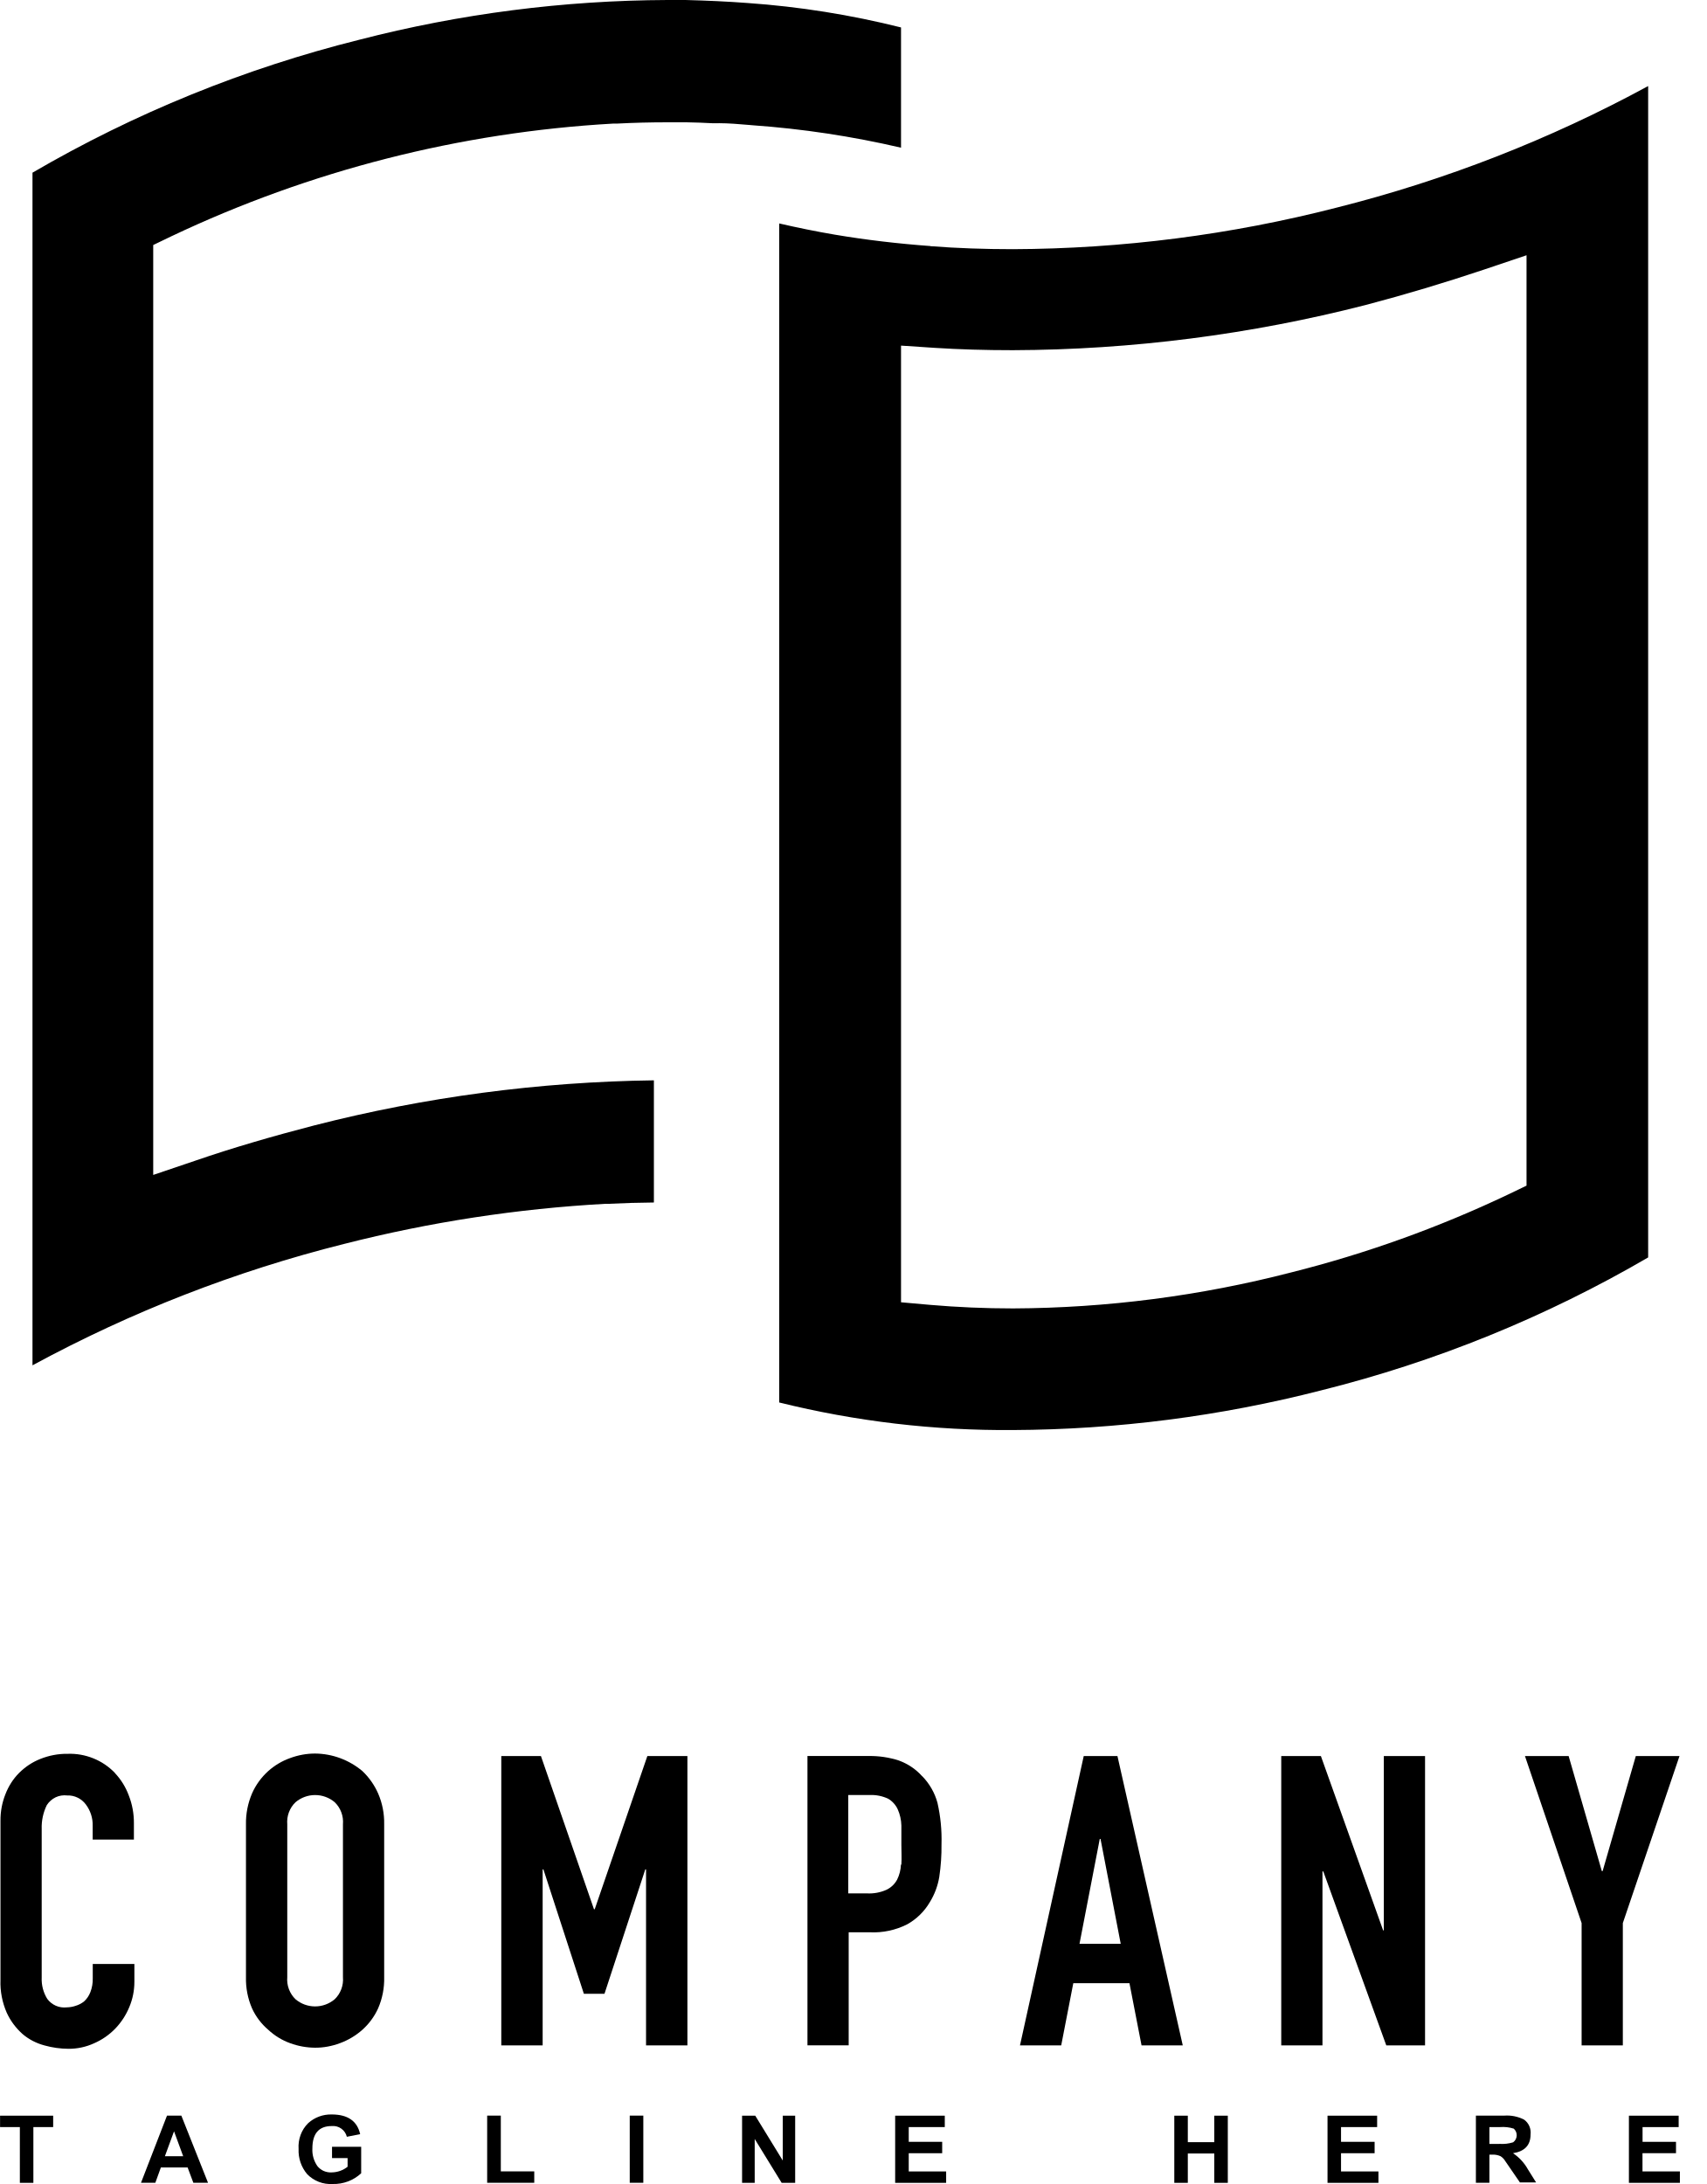
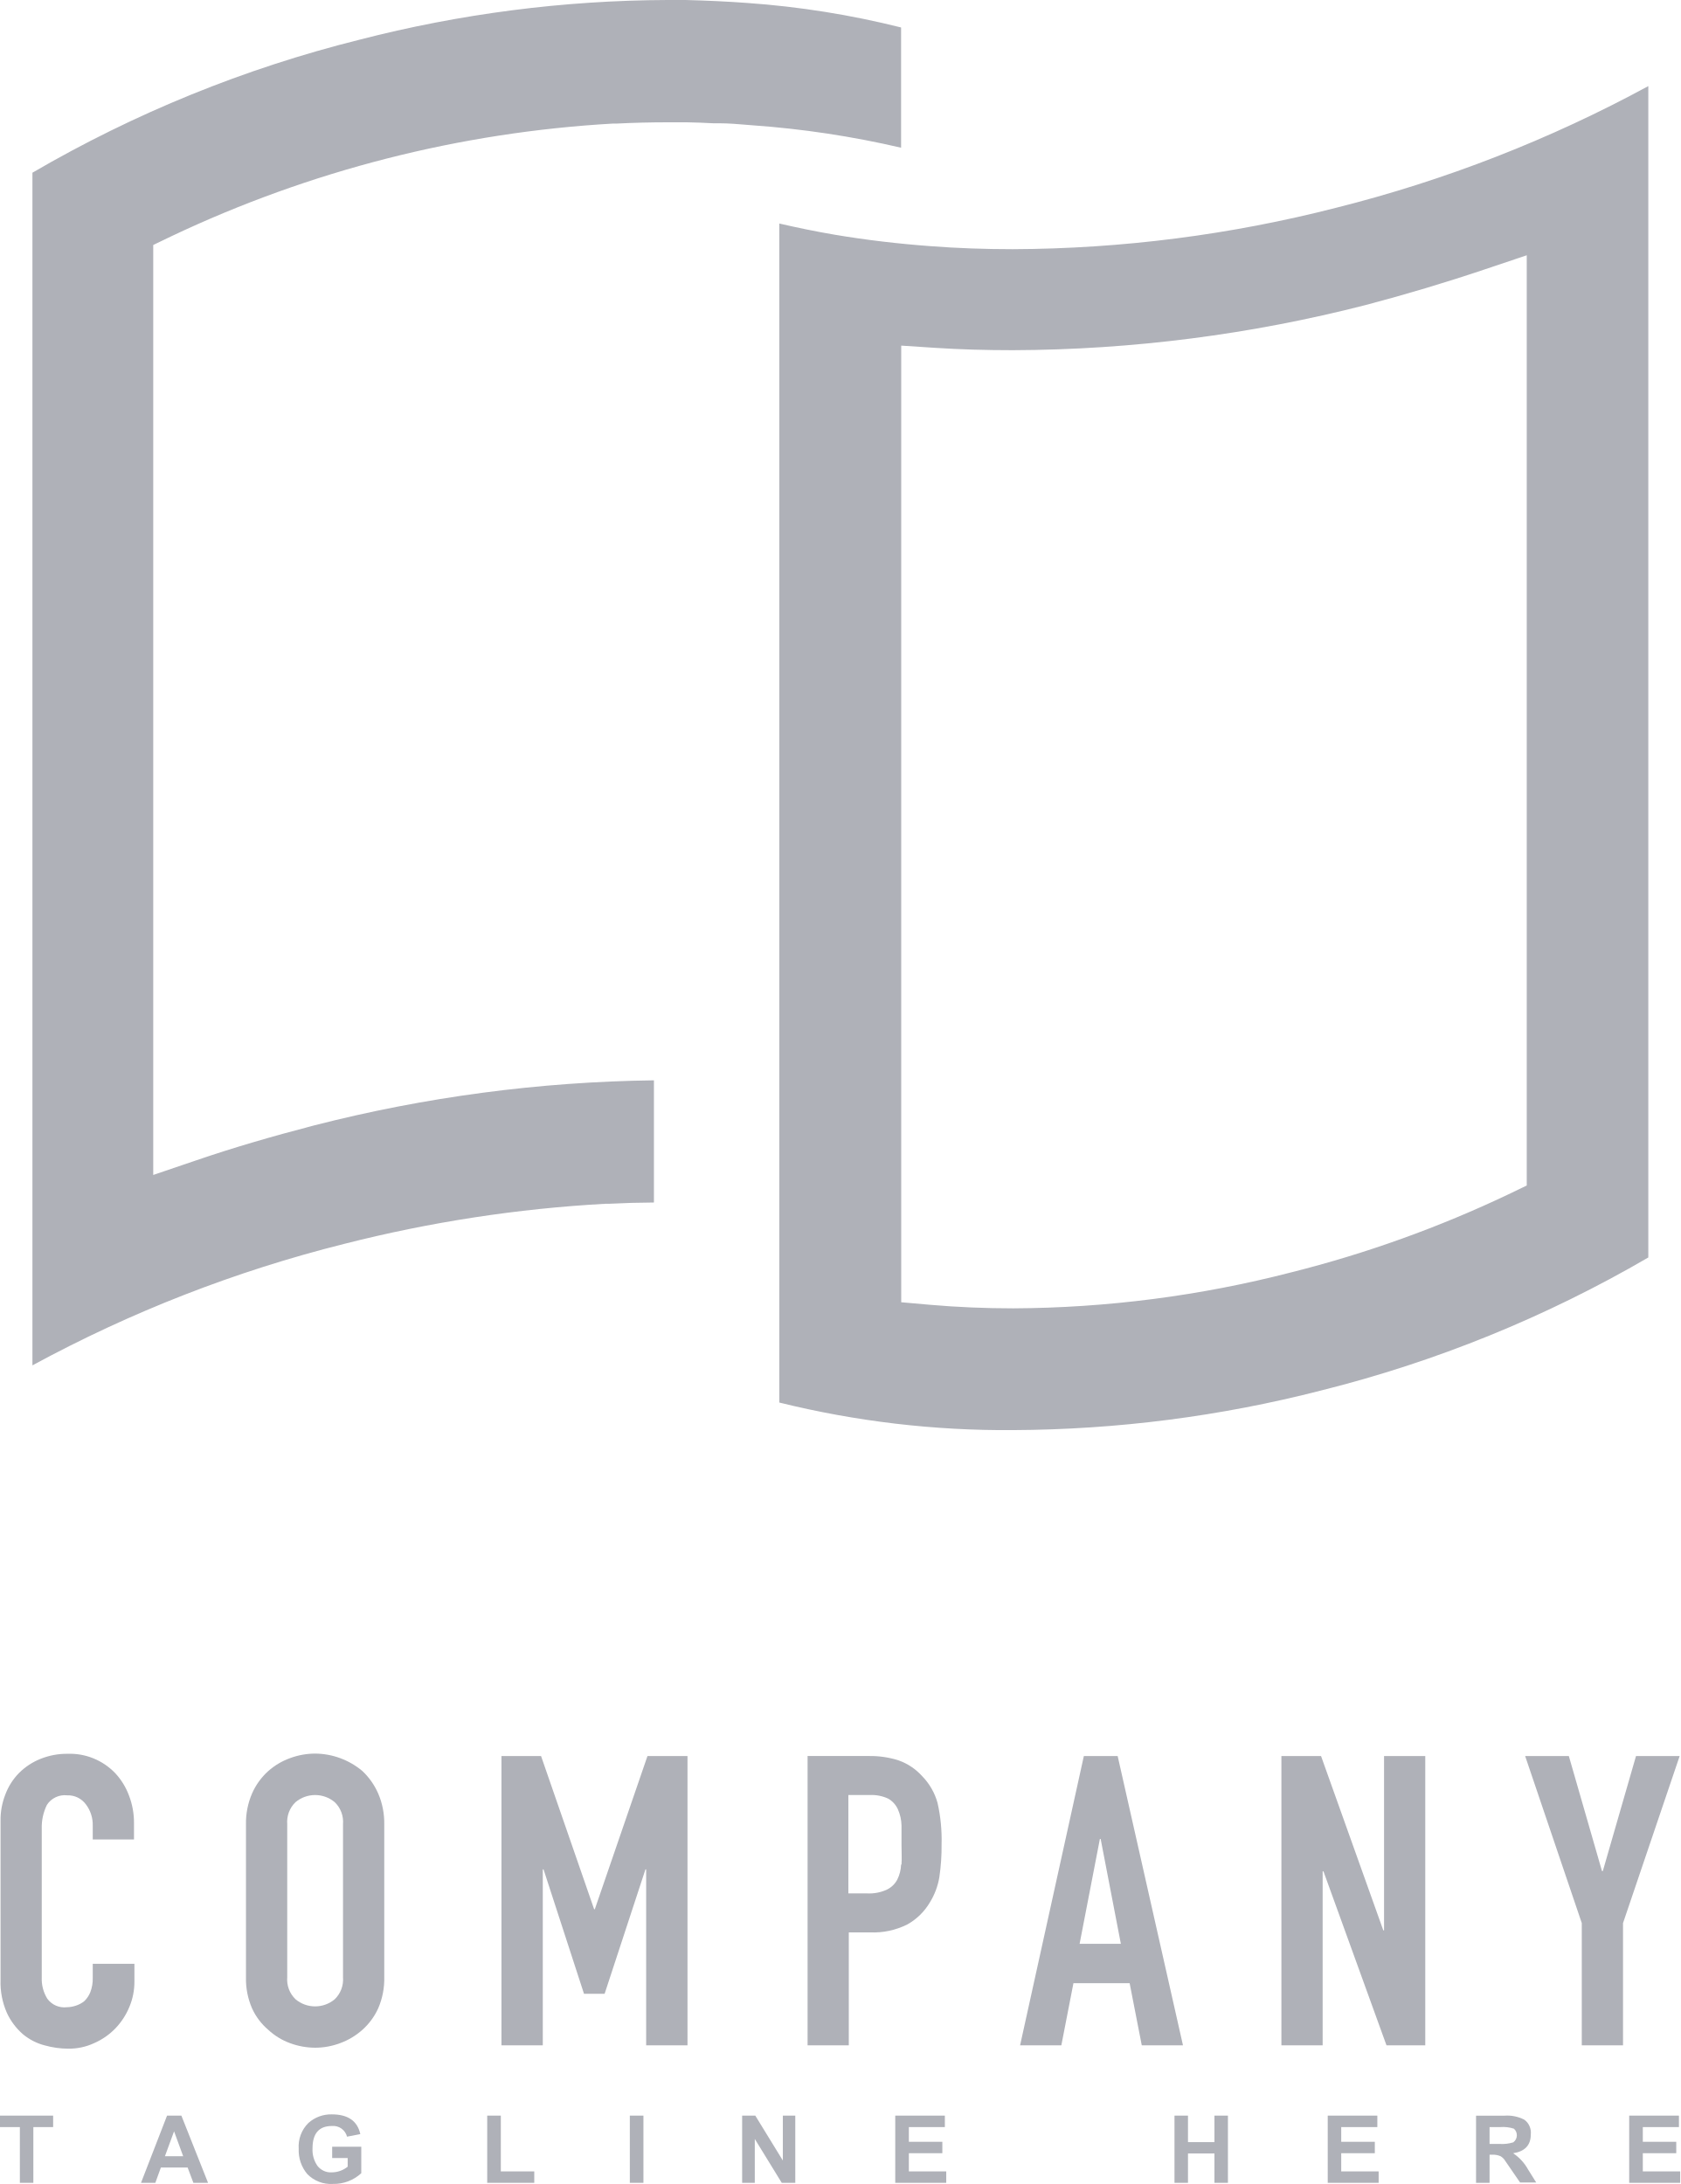
- <svg xmlns="http://www.w3.org/2000/svg" version="1.1" width="25" height="32" viewBox="0 0 25 32">
-   <path d="M10.531 1.806h-0.084c-0.129-0.008-0.258-0.011-0.388-0.014v0h-0.28c-0.244 0-0.494 0.006-0.741 0.019-0.019-0.001-0.037-0.001-0.056 0-2.243 0.127-4.44 0.688-6.471 1.651l-0.266 0.128v13.625l0.623-0.211c0.546-0.188 1.129-0.357 1.731-0.513 1.629-0.418 3.301-0.64 4.982-0.662v1.79c-0.223 0.002-0.439 0.008-0.655 0.019h-0.051c-1.294 0.071-2.577 0.268-3.833 0.588-1.59 0.398-3.124 0.996-4.566 1.779v-17.475c1.497-0.873 3.11-1.529 4.79-1.948 1.475-0.381 2.992-0.576 4.515-0.582h0.263c0.314 0.008 0.621 0.022 0.909 0.044 0.759 0.053 1.511 0.173 2.249 0.358v1.762c-0.717-0.167-1.445-0.277-2.179-0.329-0.015-0.001-0.030-0.003-0.045-0.004-0.152-0.013-0.304-0.026-0.446-0.026zM13.633 3.607c0.391 0.030 0.796 0.044 1.205 0.044 1.601-0.006 3.195-0.21 4.747-0.609 1.589-0.4 3.123-0.998 4.564-1.781v17.163c-1.498 0.873-3.111 1.529-4.792 1.948-1.475 0.379-2.992 0.574-4.515 0.581-1.154 0.009-2.304-0.126-3.425-0.404v-17.275c0.265 0.061 0.537 0.117 0.814 0.164 0.455 0.077 0.934 0.133 1.401 0.167zM22.367 3.74l-0.623 0.21c-0.573 0.192-1.15 0.365-1.731 0.518-1.691 0.434-3.428 0.657-5.173 0.663-0.406 0-0.78-0.011-1.141-0.034l-0.497-0.033v14.017l0.427 0.038c0.395 0.034 0.803 0.052 1.214 0.052 1.374-0.006 2.743-0.183 4.074-0.527 1.096-0.275 2.162-0.658 3.184-1.144l0.266-0.128v-13.63z" />
-   <path d="M1.684 25.977c-0.090-0.093-0.197-0.166-0.317-0.214s-0.247-0.071-0.376-0.066c-0.137-0.002-0.273 0.024-0.4 0.075-0.117 0.046-0.222 0.116-0.311 0.205s-0.156 0.196-0.201 0.313c-0.049 0.123-0.073 0.254-0.072 0.387v2.335c-0.006 0.165 0.026 0.328 0.092 0.479 0.055 0.12 0.135 0.226 0.233 0.313 0.093 0.079 0.203 0.135 0.321 0.166 0.114 0.032 0.231 0.048 0.349 0.049 0.13 0.001 0.259-0.027 0.377-0.081 0.117-0.051 0.222-0.124 0.311-0.216 0.087-0.091 0.156-0.197 0.204-0.313 0.050-0.118 0.075-0.244 0.075-0.372v-0.261h-0.61v0.208c0.002 0.071-0.010 0.142-0.036 0.208-0.020 0.050-0.050 0.095-0.089 0.131-0.038 0.031-0.081 0.053-0.128 0.067-0.041 0.014-0.084 0.021-0.128 0.022-0.054 0.006-0.11-0.002-0.16-0.024s-0.094-0.057-0.126-0.101c-0.058-0.094-0.086-0.203-0.081-0.313v-2.177c-0.004-0.121 0.022-0.241 0.075-0.349 0.032-0.049 0.077-0.089 0.129-0.114s0.112-0.034 0.17-0.027c0.053-0.002 0.105 0.009 0.152 0.032s0.089 0.057 0.12 0.099c0.068 0.090 0.104 0.2 0.101 0.313v0.202h0.604v-0.238c0.001-0.14-0.024-0.278-0.075-0.408-0.045-0.122-0.114-0.234-0.204-0.329z" />
-   <path d="M5.31 25.95c-0.195-0.164-0.44-0.255-0.694-0.257-0.124 0-0.248 0.023-0.364 0.066-0.119 0.042-0.228 0.107-0.322 0.191-0.101 0.091-0.182 0.202-0.237 0.327-0.061 0.143-0.092 0.297-0.089 0.452v2.239c-0.004 0.158 0.026 0.314 0.089 0.459 0.055 0.12 0.136 0.227 0.237 0.313 0.093 0.087 0.203 0.154 0.322 0.197 0.117 0.043 0.24 0.065 0.364 0.066s0.248-0.023 0.364-0.066c0.121-0.044 0.233-0.111 0.33-0.197 0.097-0.087 0.176-0.194 0.23-0.313 0.063-0.145 0.093-0.301 0.089-0.459v-2.239c0.003-0.155-0.027-0.31-0.089-0.452-0.054-0.123-0.133-0.235-0.23-0.327zM5.025 28.969c0.005 0.060-0.003 0.12-0.024 0.176s-0.054 0.107-0.097 0.148c-0.081 0.068-0.182 0.105-0.287 0.105s-0.207-0.037-0.287-0.105c-0.043-0.041-0.076-0.092-0.097-0.148s-0.029-0.116-0.024-0.176v-2.239c-0.005-0.060 0.003-0.12 0.024-0.176s0.054-0.107 0.097-0.148c0.081-0.068 0.182-0.105 0.287-0.105s0.207 0.037 0.287 0.105c0.043 0.041 0.076 0.092 0.097 0.148s0.029 0.116 0.024 0.176v2.239z" />
-   <path d="M10.072 29.969v-4.239h-0.587l-0.771 2.244h-0.011l-0.777-2.244h-0.581v4.239h0.606v-2.579h0.011l0.593 1.823h0.302l0.598-1.823h0.011v2.579h0.606z" />
-   <path d="M13.513 26.027c-0.093-0.105-0.211-0.184-0.343-0.232-0.142-0.046-0.29-0.068-0.439-0.066h-0.9v4.239h0.604v-1.656h0.311c0.188 0.009 0.376-0.031 0.545-0.116 0.137-0.076 0.252-0.188 0.332-0.324 0.070-0.113 0.117-0.238 0.139-0.369 0.024-0.16 0.035-0.321 0.033-0.482 0.006-0.204-0.014-0.407-0.059-0.606-0.040-0.147-0.117-0.281-0.223-0.39zM13.201 27.319c-0.003 0.077-0.022 0.152-0.056 0.221-0.035 0.065-0.089 0.117-0.156 0.149-0.089 0.040-0.187 0.058-0.285 0.053h-0.275v-1.441h0.311c0.094-0.005 0.187 0.014 0.272 0.053 0.062 0.036 0.112 0.091 0.142 0.157 0.033 0.074 0.051 0.155 0.053 0.236 0 0.089 0 0.183 0 0.282s0.006 0.2 0 0.291h-0.006z" />
-   <path d="M16.374 25.73h-0.495l-0.934 4.239h0.604l0.177-0.911h0.823l0.177 0.911h0.604l-0.957-4.239zM15.817 28.481l0.297-1.537h0.011l0.296 1.537h-0.604z" />
-   <path d="M20.277 28.284h-0.011l-0.912-2.554h-0.581v4.239h0.604v-2.549h0.012l0.923 2.549h0.568v-4.239h-0.604v2.554z" />
-   <path d="M23.968 25.73l-0.486 1.685h-0.012l-0.486-1.685h-0.64l0.83 2.447v1.792h0.604v-1.792l0.83-2.447h-0.64z" />
-   <path d="M0 31.166h0.291v0.817h0.198v-0.817h0.29v-0.167h-0.778v0.167z" />
-   <path d="M2.447 30.998l-0.381 0.984h0.21l0.081-0.224h0.392l0.084 0.224h0.215l-0.391-0.984h-0.21zM2.416 31.593l0.134-0.365 0.134 0.365h-0.268z" />
-   <path d="M4.866 31.62h0.227v0.127c-0.066 0.053-0.149 0.082-0.234 0.083-0.040 0.002-0.079-0.005-0.116-0.021s-0.068-0.041-0.093-0.072c-0.052-0.075-0.078-0.165-0.073-0.257 0-0.219 0.095-0.329 0.283-0.329 0.050-0.005 0.099 0.008 0.14 0.037s0.070 0.071 0.082 0.12l0.195-0.038c-0.042-0.192-0.181-0.289-0.417-0.289-0.127-0.003-0.25 0.042-0.344 0.127-0.050 0.049-0.088 0.108-0.112 0.174s-0.034 0.135-0.029 0.205c-0.006 0.135 0.039 0.267 0.126 0.369 0.048 0.050 0.107 0.088 0.171 0.113s0.134 0.035 0.203 0.031c0.154 0.004 0.304-0.052 0.417-0.157v-0.388h-0.427v0.166z" />
-   <path d="M7.337 30.998h-0.199v0.984h0.69v-0.167h-0.49v-0.817z" />
-   <path d="M9.426 30.998h-0.199v0.984h0.199v-0.984z" />
-   <path d="M11.469 31.656l-0.403-0.657h-0.193v0.984h0.185v-0.643l0.395 0.643h0.198v-0.984h-0.182v0.657z" />
-   <path d="M13.315 31.549h0.49v-0.167h-0.49v-0.216h0.528v-0.167h-0.727v0.984h0.747v-0.167h-0.548v-0.266z" />
-   <path d="M17.792 31.387h-0.388v-0.388h-0.198v0.984h0.198v-0.43h0.388v0.43h0.198v-0.984h-0.198v0.388z" />
-   <path d="M19.649 31.549h0.492v-0.167h-0.492v-0.216h0.529v-0.167h-0.727v0.984h0.746v-0.167h-0.548v-0.266z" />
-   <path d="M22.168 31.549c0.171-0.027 0.258-0.117 0.258-0.274 0.005-0.042-0.001-0.084-0.018-0.123s-0.044-0.072-0.078-0.096c-0.089-0.045-0.189-0.065-0.288-0.058h-0.417v0.984h0.198v-0.412h0.039c0.042-0.003 0.084 0.005 0.123 0.022 0.029 0.018 0.053 0.043 0.070 0.072l0.215 0.313h0.237l-0.12-0.192c-0.053-0.095-0.128-0.176-0.218-0.236zM21.969 31.413h-0.146v-0.247h0.156c0.068-0.005 0.136 0.002 0.201 0.023 0.014 0.013 0.026 0.029 0.033 0.046s0.011 0.037 0.010 0.056c-0.001 0.019-0.006 0.038-0.015 0.055s-0.022 0.032-0.037 0.043c-0.065 0.020-0.133 0.028-0.201 0.023z" />
-   <path d="M24.067 31.549h0.49v-0.167h-0.49v-0.216h0.529v-0.167h-0.729v0.984h0.747v-0.167h-0.548v-0.266z" />
+ <svg xmlns="http://www.w3.org/2000/svg" width="40" height="52" viewBox="0 0 40 52" fill="none">
+   <path fill-rule="evenodd" clip-rule="evenodd" d="M17.114 2.935H16.977C16.767 2.922 16.557 2.917 16.347 2.912H16.347H16.327H15.892C15.495 2.912 15.09 2.922 14.688 2.942C14.657 2.94 14.627 2.94 14.597 2.942C10.952 3.149 7.382 4.06 4.08 5.625L3.648 5.833V27.975L4.66 27.631C5.548 27.326 6.494 27.052 7.473 26.797C10.119 26.118 12.837 25.757 15.568 25.722V28.631C15.206 28.633 14.855 28.643 14.503 28.661H14.419C12.318 28.776 10.232 29.097 8.191 29.617C5.607 30.264 3.114 31.236 0.772 32.509V4.112C3.205 2.693 5.825 1.627 8.556 0.946C10.953 0.327 13.417 0.009 15.892 0H16.319C16.83 0.013 17.329 0.036 17.797 0.071C19.03 0.158 20.253 0.353 21.452 0.654V3.517C20.287 3.246 19.103 3.067 17.91 2.983C17.886 2.981 17.862 2.979 17.838 2.977C17.591 2.956 17.344 2.935 17.114 2.935ZM22.153 5.861C22.788 5.91 23.445 5.933 24.111 5.933C26.712 5.923 29.303 5.591 31.824 4.943C34.407 4.294 36.899 3.322 39.241 2.05V29.94C36.807 31.358 34.185 32.424 31.455 33.106C29.057 33.723 26.593 34.039 24.118 34.05C22.243 34.065 20.374 33.844 18.553 33.394V5.322C18.983 5.421 19.426 5.513 19.876 5.589C20.615 5.714 21.394 5.805 22.153 5.861ZM36.347 6.078L35.335 6.418C34.404 6.731 33.466 7.011 32.522 7.26C29.775 7.966 26.951 8.328 24.116 8.338C23.456 8.338 22.849 8.32 22.262 8.282L21.455 8.229V28.318V31.006L22.148 31.067C22.79 31.123 23.453 31.151 24.121 31.151C26.354 31.141 28.578 30.853 30.741 30.294C32.522 29.847 34.255 29.224 35.914 28.435L36.347 28.226V6.078Z" fill="#AFB1B8" />
+   <path d="M2.737 42.212C2.592 42.062 2.416 41.943 2.222 41.865C2.028 41.786 1.82 41.75 1.611 41.757C1.389 41.754 1.168 41.796 0.961 41.879C0.772 41.955 0.6 42.068 0.455 42.212C0.312 42.357 0.201 42.53 0.129 42.721C0.05 42.921 0.01 43.134 0.013 43.349V47.143C0.004 47.41 0.055 47.676 0.162 47.921C0.251 48.116 0.381 48.289 0.541 48.43C0.693 48.557 0.871 48.65 1.062 48.699C1.247 48.751 1.438 48.778 1.629 48.778C1.84 48.78 2.05 48.735 2.241 48.646C2.431 48.563 2.603 48.444 2.747 48.295C2.888 48.148 3.001 47.975 3.079 47.786C3.16 47.595 3.201 47.389 3.2 47.181V46.757H2.208V47.095C2.211 47.21 2.192 47.325 2.15 47.433C2.118 47.514 2.069 47.587 2.006 47.647C1.945 47.696 1.874 47.733 1.799 47.756C1.732 47.778 1.662 47.79 1.591 47.791C1.503 47.802 1.413 47.788 1.331 47.753C1.249 47.717 1.179 47.66 1.126 47.588C1.032 47.436 0.986 47.258 0.994 47.08V43.542C0.988 43.346 1.03 43.151 1.116 42.975C1.167 42.895 1.24 42.831 1.326 42.791C1.412 42.75 1.507 42.735 1.601 42.746C1.687 42.743 1.772 42.761 1.849 42.798C1.926 42.836 1.993 42.891 2.044 42.96C2.155 43.106 2.213 43.285 2.208 43.469V43.797H3.19V43.41C3.192 43.183 3.151 42.958 3.069 42.746C2.995 42.548 2.883 42.366 2.737 42.212V42.212Z" fill="#AFB1B8" />
+   <path d="M8.629 42.169C8.313 41.902 7.914 41.755 7.501 41.752C7.299 41.753 7.098 41.789 6.909 41.859C6.716 41.928 6.538 42.033 6.385 42.169C6.221 42.317 6.09 42.498 6.001 42.701C5.901 42.932 5.851 43.183 5.856 43.435V47.074C5.849 47.33 5.899 47.585 6.001 47.819C6.09 48.015 6.222 48.189 6.385 48.328C6.537 48.469 6.715 48.578 6.909 48.648C7.098 48.718 7.299 48.754 7.501 48.755C7.703 48.755 7.903 48.719 8.093 48.648C8.29 48.577 8.472 48.468 8.629 48.328C8.787 48.186 8.915 48.013 9.003 47.819C9.105 47.585 9.154 47.33 9.148 47.074V43.435C9.152 43.183 9.103 42.932 9.003 42.701C8.915 42.5 8.788 42.319 8.629 42.169V42.169ZM8.166 47.074C8.174 47.171 8.161 47.269 8.127 47.36C8.093 47.451 8.039 47.533 7.969 47.601C7.838 47.711 7.673 47.771 7.502 47.771C7.331 47.771 7.166 47.711 7.035 47.601C6.965 47.533 6.911 47.451 6.877 47.36C6.843 47.269 6.83 47.171 6.838 47.074V43.435C6.83 43.339 6.843 43.241 6.877 43.15C6.911 43.059 6.965 42.976 7.035 42.909C7.166 42.799 7.331 42.739 7.502 42.739C7.673 42.739 7.838 42.799 7.969 42.909C8.039 42.976 8.093 43.059 8.127 43.15C8.161 43.241 8.174 43.339 8.166 43.435V47.074Z" fill="#AFB1B8" />
+   <path d="M16.367 48.699V41.811H15.414L14.161 45.457H14.144L12.881 41.811H11.938V48.699H12.922V44.509H12.94L13.903 47.471H14.394L15.366 44.509H15.383V48.699H16.367Z" fill="#AFB1B8" />
+   <path d="M21.958 42.294C21.806 42.124 21.615 41.994 21.401 41.917C21.171 41.842 20.93 41.806 20.688 41.81H19.226V48.699H20.207V46.009H20.713C21.02 46.023 21.324 45.958 21.599 45.821C21.822 45.697 22.008 45.515 22.138 45.294C22.251 45.111 22.328 44.907 22.363 44.694C22.401 44.435 22.419 44.173 22.416 43.911C22.425 43.58 22.393 43.249 22.32 42.927C22.254 42.688 22.13 42.471 21.958 42.294V42.294ZM21.452 44.394C21.448 44.519 21.417 44.641 21.361 44.753C21.305 44.859 21.216 44.943 21.108 44.994C20.963 45.059 20.804 45.089 20.645 45.081H20.197V42.739H20.703C20.856 42.731 21.008 42.761 21.146 42.825C21.247 42.883 21.328 42.972 21.376 43.079C21.43 43.2 21.459 43.331 21.462 43.463C21.462 43.608 21.462 43.761 21.462 43.921C21.462 44.081 21.472 44.247 21.462 44.394H21.452Z" fill="#AFB1B8" />
+   <path d="M26.608 41.811H25.803L24.285 48.699H25.267L25.555 47.219H26.893L27.182 48.699H28.163L26.608 41.811ZM25.702 46.281L26.185 43.784H26.203L26.684 46.281H25.702Z" fill="#AFB1B8" />
+   <path d="M32.95 45.961H32.932L31.45 41.811H30.506V48.699H31.488V44.557H31.508L33.008 48.699H33.931V41.811H32.95V45.961Z" fill="#AFB1B8" />
+   <path d="M38.948 41.811L38.158 44.549H38.138L37.349 41.811H36.309L37.657 45.788V48.699H38.639V45.788L39.987 41.811H38.948Z" fill="#AFB1B8" />
+   <path d="M0 50.645H0.473V51.972H0.794V50.645H1.265V50.372H0V50.645Z" fill="#AFB1B8" />
+   <path d="M3.977 50.372L3.357 51.972H3.698L3.83 51.608H4.467L4.604 51.972H4.953L4.318 50.372H3.977ZM3.926 51.339L4.144 50.746L4.361 51.339H3.926Z" fill="#AFB1B8" />
+   <path d="M7.908 51.382H8.277V51.588C8.169 51.675 8.036 51.722 7.898 51.723C7.833 51.727 7.769 51.715 7.71 51.688C7.651 51.661 7.599 51.621 7.559 51.57C7.474 51.449 7.432 51.302 7.44 51.153C7.44 50.797 7.594 50.619 7.9 50.619C7.981 50.611 8.062 50.633 8.128 50.679C8.194 50.726 8.242 50.795 8.262 50.873L8.578 50.812C8.51 50.5 8.285 50.342 7.9 50.342C7.695 50.337 7.495 50.41 7.341 50.548C7.261 50.628 7.198 50.724 7.159 50.83C7.119 50.937 7.103 51.05 7.111 51.163C7.102 51.382 7.175 51.597 7.316 51.764C7.394 51.844 7.489 51.907 7.594 51.947C7.699 51.988 7.811 52.005 7.923 51.998C8.173 52.005 8.417 51.913 8.601 51.743V51.113H7.908V51.382Z" fill="#AFB1B8" />
+   <path d="M11.923 50.372H11.599V51.972H12.719V51.7H11.923V50.372Z" fill="#AFB1B8" />
+   <path d="M15.318 50.372H14.994V51.972H15.318V50.372Z" fill="#AFB1B8" />
+   <path d="M18.637 51.441L17.981 50.372H17.668V51.972H17.969V50.927L18.611 51.972H18.933V50.372H18.637V51.441Z" fill="#AFB1B8" />
+   <path d="M21.637 51.267H22.434V50.995H21.637V50.645H22.494V50.372H21.313V51.972H22.527V51.7H21.637V51.267Z" fill="#AFB1B8" />
+   <path d="M28.912 51.003H28.282V50.372H27.961V51.972H28.282V51.273H28.912V51.972H29.233V50.372H28.912V51.003Z" fill="#AFB1B8" />
+   <path d="M31.93 51.267H32.73V50.995H31.93V50.645H32.79V50.372H31.609V51.972H32.821V51.7H31.93V51.267Z" fill="#AFB1B8" />
+   <path d="M36.023 51.268C36.301 51.224 36.443 51.077 36.443 50.823C36.451 50.755 36.441 50.686 36.413 50.623C36.386 50.56 36.342 50.506 36.286 50.467C36.142 50.394 35.98 50.361 35.818 50.373H35.14V51.972H35.462V51.303H35.525C35.593 51.299 35.662 51.311 35.725 51.339C35.772 51.368 35.811 51.408 35.839 51.456L36.188 51.964H36.572L36.377 51.652C36.291 51.497 36.17 51.366 36.023 51.268V51.268ZM35.699 51.046H35.462V50.645H35.715C35.825 50.636 35.936 50.649 36.041 50.683C36.064 50.703 36.083 50.729 36.095 50.758C36.107 50.787 36.113 50.818 36.111 50.849C36.11 50.88 36.101 50.911 36.087 50.938C36.072 50.966 36.051 50.99 36.026 51.008C35.92 51.041 35.81 51.053 35.699 51.046V51.046Z" fill="#AFB1B8" />
+   <path d="M39.11 51.267H39.906V50.995H39.11V50.645H39.97V50.372H38.786V51.972H40V51.7H39.11V51.267Z" fill="#AFB1B8" />
</svg>
